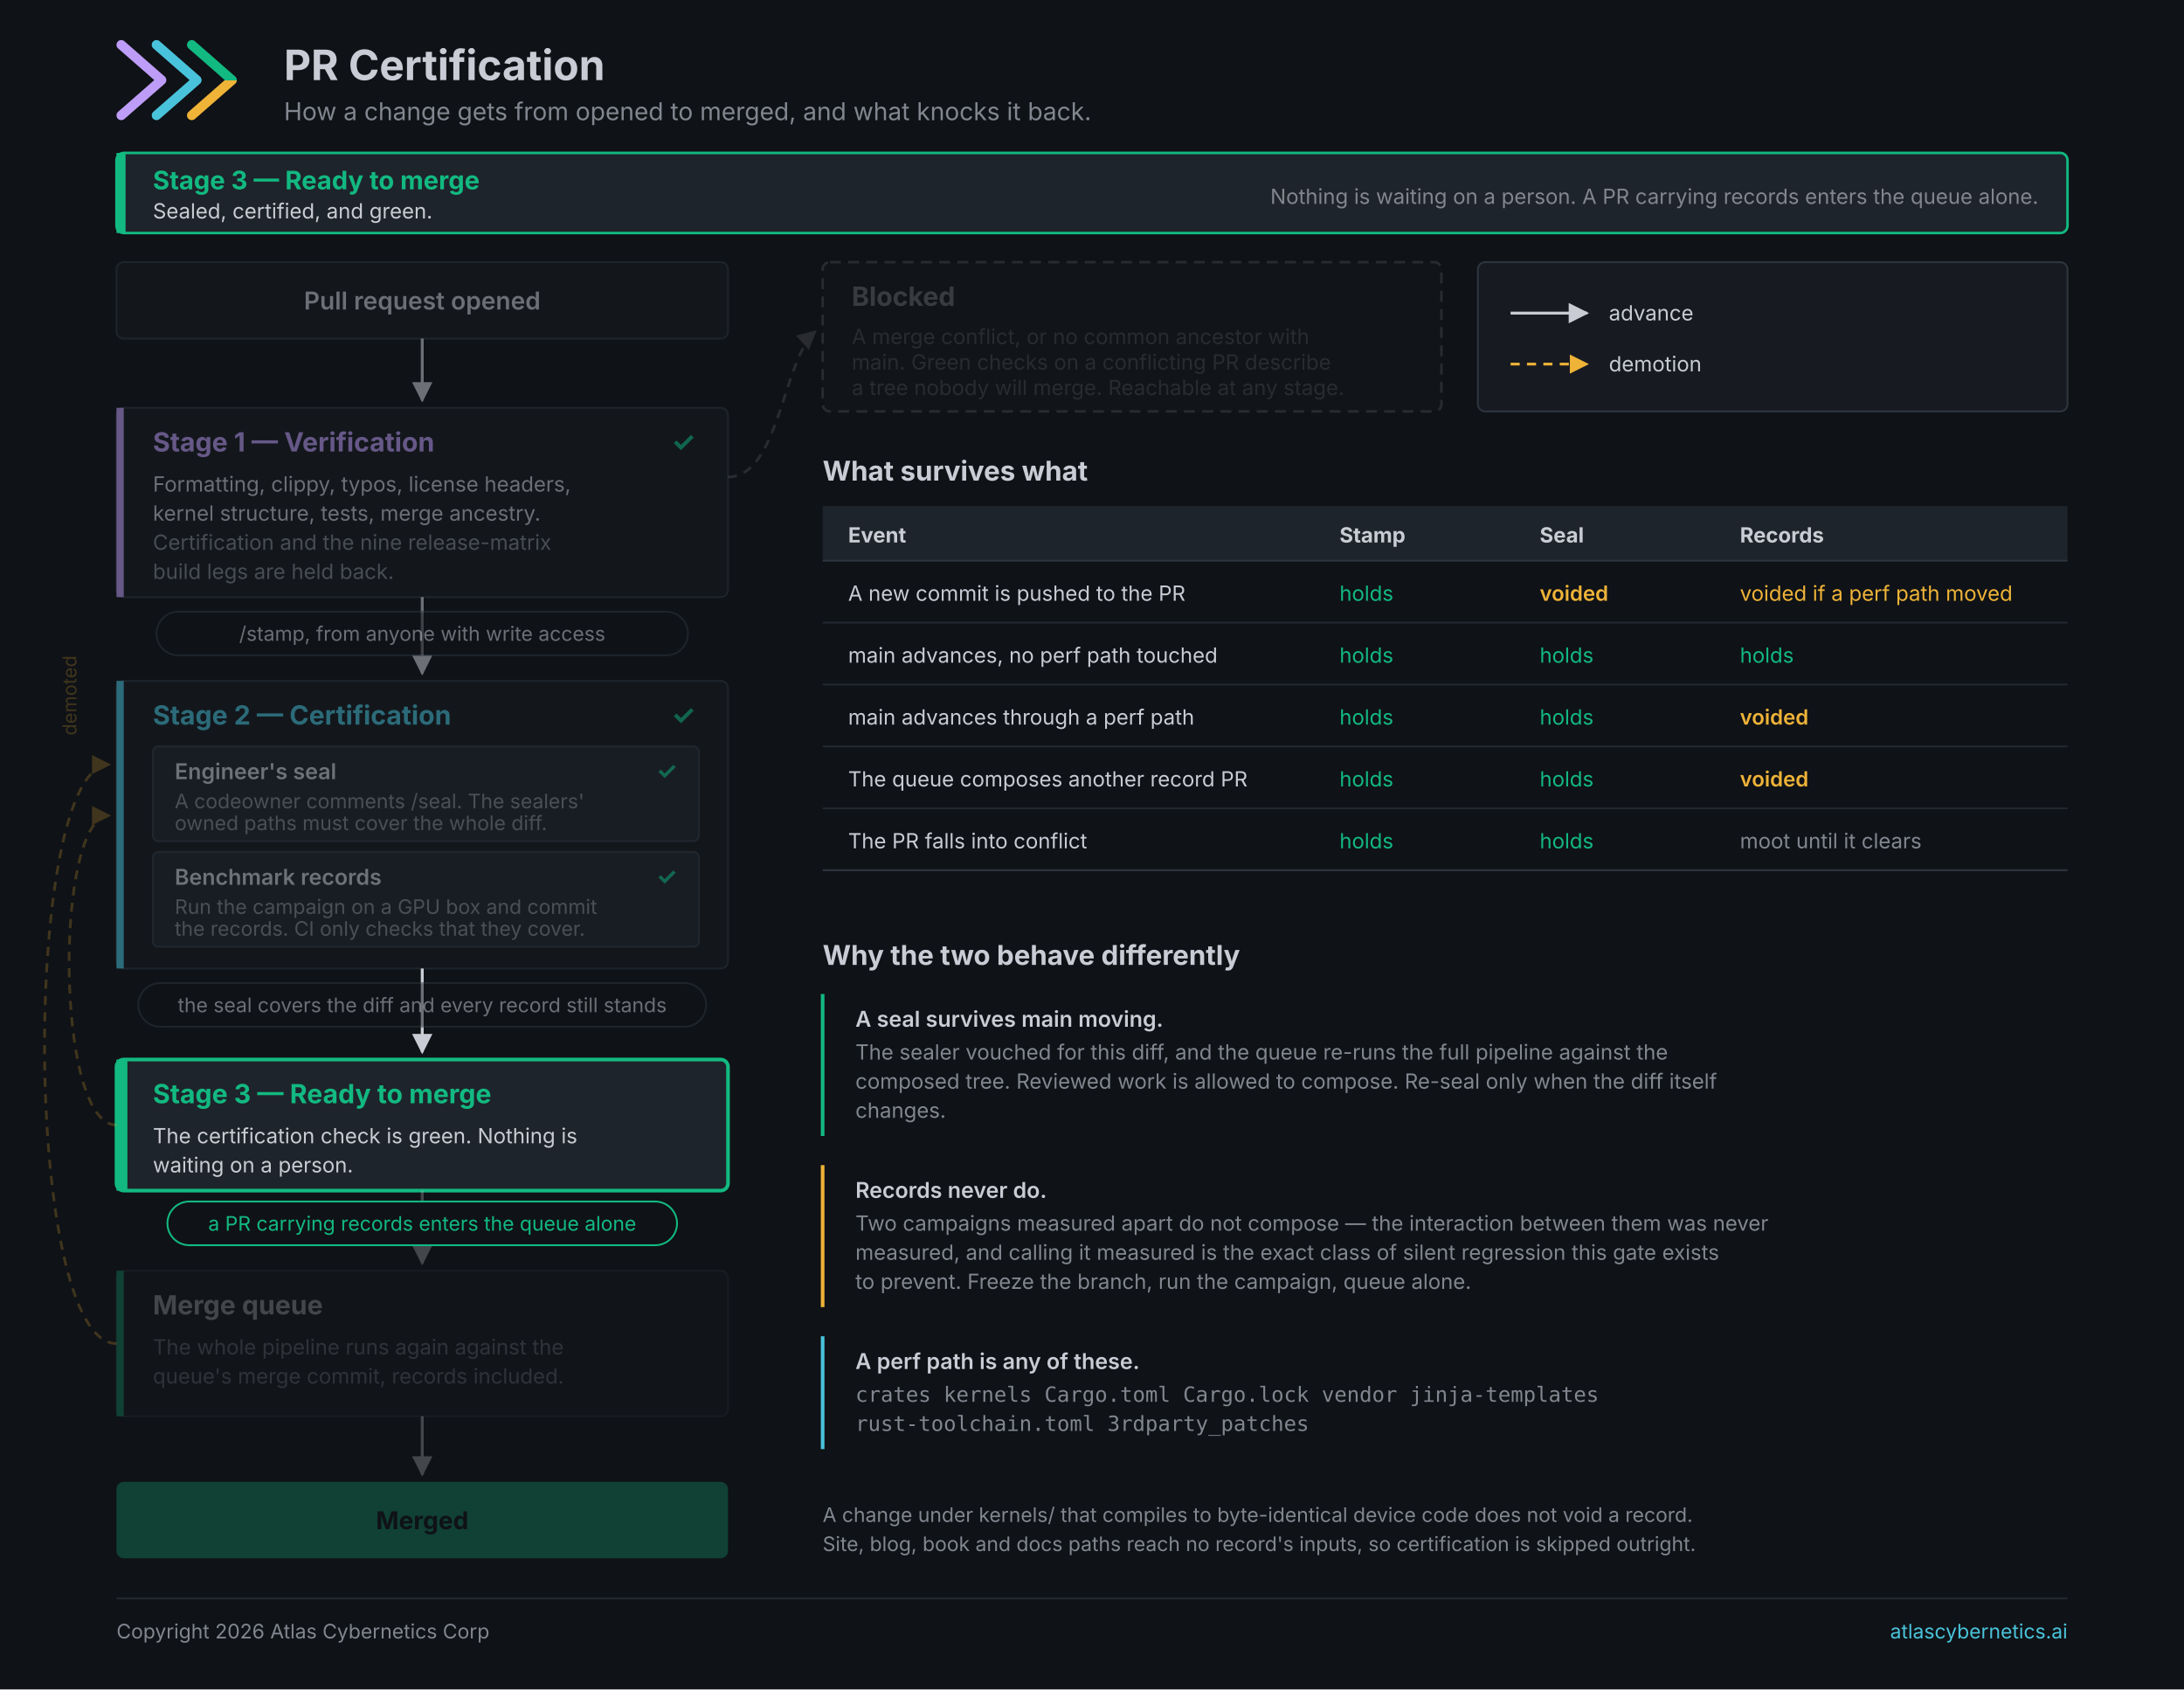
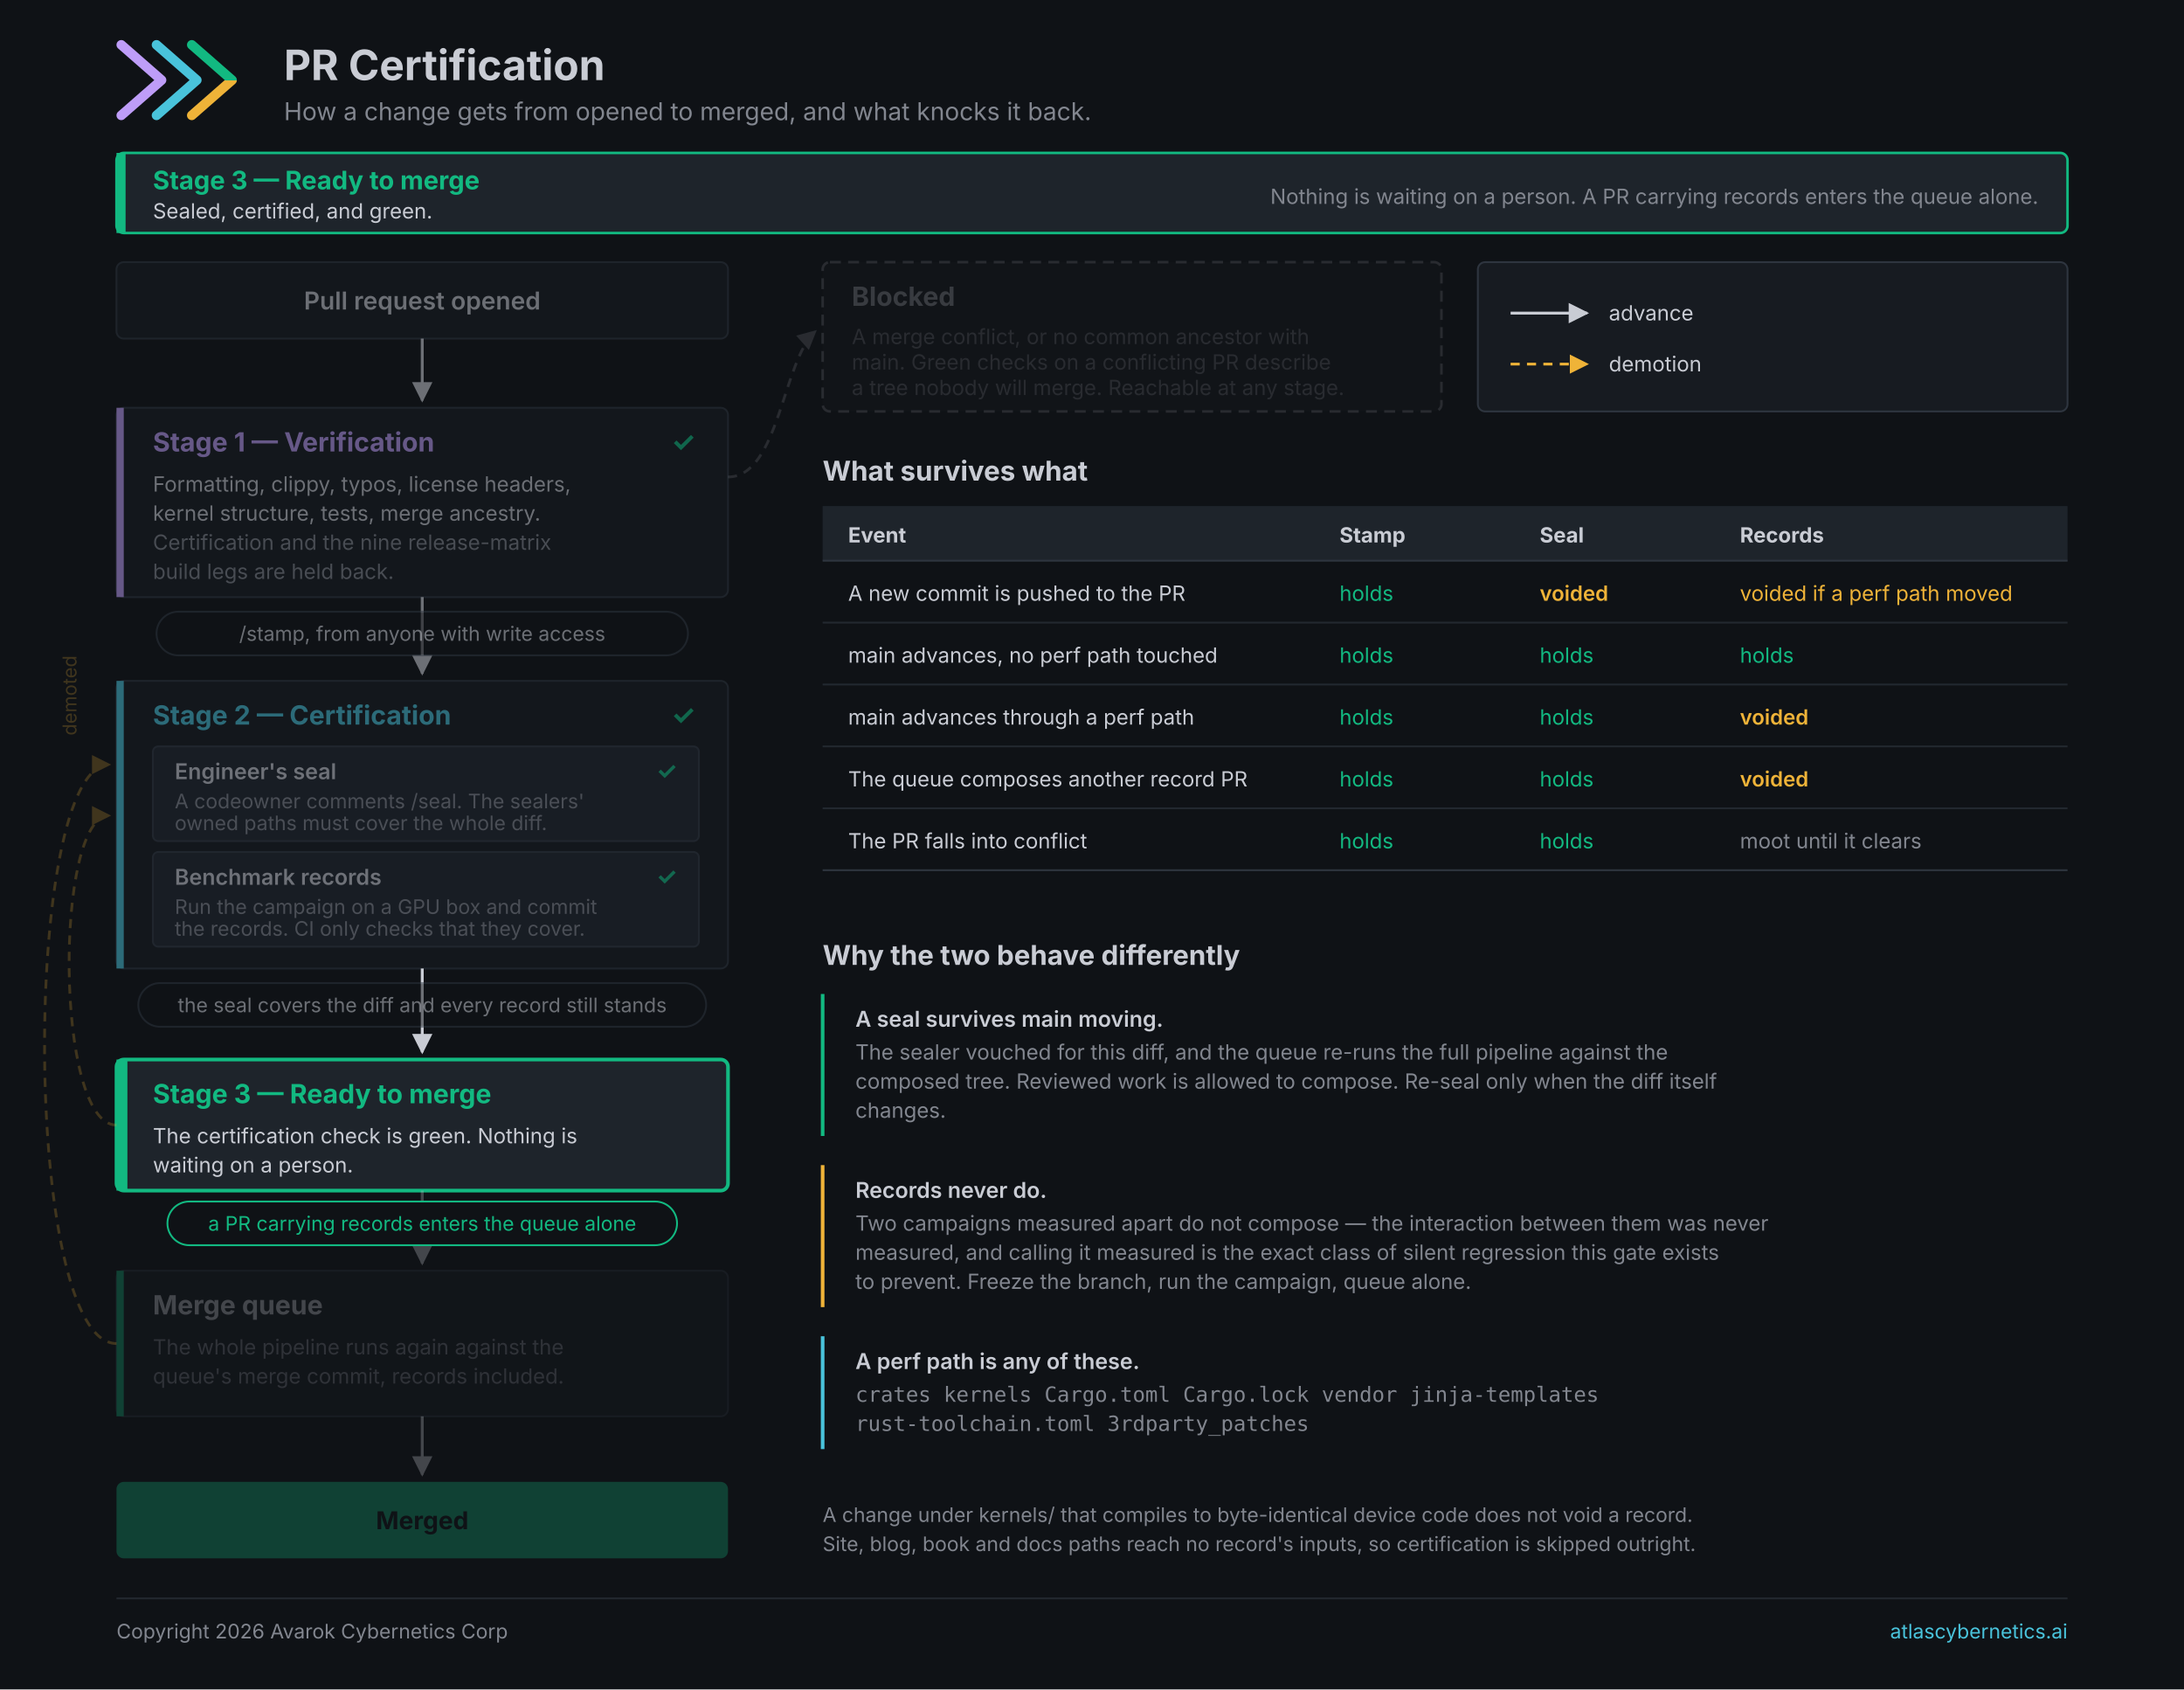
- <svg xmlns="http://www.w3.org/2000/svg" xmlns:xlink="http://www.w3.org/1999/xlink" viewBox="0 0 1200 928" width="1200" height="928" font-family="Inter, ui-sans-serif, system-ui, Segoe UI, Helvetica, Arial, sans-serif" role="img" aria-label="Atlas PR Certification — Stage 3 — Ready to merge">
+ <svg xmlns="http://www.w3.org/2000/svg" xmlns:xlink="http://www.w3.org/1999/xlink" viewBox="0 0 1200 928" width="1200" height="928" font-family="Inter, ui-sans-serif, system-ui, Segoe UI, Helvetica, Arial, sans-serif" role="img" aria-label="Avarok PR Certification — Stage 3 — Ready to merge">
  <defs>
-     <linearGradient id="atlasGoldCut" x1="0" y1="0" x2="0" y2="1">
+     <linearGradient id="avarokGoldCut" x1="0" y1="0" x2="0" y2="1">
      <stop offset="0.5" stop-color="#12B981" />
      <stop offset="0.5" stop-color="#EFB338" />
    </linearGradient>
    <marker id="tipInk" viewBox="0 0 10 10" refX="9" refY="5" markerWidth="7" markerHeight="7" orient="auto-start-reverse">
      <path d="M 0 0 L 10 5 L 0 10 z" fill="#C9CCD4" />
    </marker>
    <marker id="tipGold" viewBox="0 0 10 10" refX="9" refY="5" markerWidth="7" markerHeight="7" orient="auto-start-reverse">
      <path d="M 0 0 L 10 5 L 0 10 z" fill="#EFB338" />
    </marker>
    <marker id="tipMuted" viewBox="0 0 10 10" refX="9" refY="5" markerWidth="7" markerHeight="7" orient="auto-start-reverse">
      <path d="M 0 0 L 10 5 L 0 10 z" fill="#82868F" />
    </marker>
    <marker id="tipAccent" viewBox="0 0 10 10" refX="9" refY="5" markerWidth="7" markerHeight="7" orient="auto-start-reverse">
      <path d="M 0 0 L 10 5 L 0 10 z" fill="#12B981" />
    </marker>
  </defs>
  <rect width="1200" height="928" fill="#0F1216" />
  <g transform="translate(64 22) scale(0.06918)">
    <g fill="none" stroke-width="76" stroke-linecap="round" stroke-linejoin="round">
      <path d="M38 38L358 318L38 598" stroke="#BE9DF8" />
      <path d="M318 38L638 318L318 598" stroke="#49C3DB" />
-       <path d="M598 38L918 318L598 598" stroke="url(#atlasGoldCut)" />
+       <path d="M598 38L918 318L598 598" stroke="url(#avarokGoldCut)" />
    </g>
  </g>
  <text x="156" y="44" font-size="23" fill="#C9CCD4" font-weight="650">PR Certification</text>
  <text x="156" y="66" font-size="13.5" fill="#82868F">How a change gets from opened to merged, and what knocks it back.</text>
  <rect x="64" y="84" width="1072" height="44" rx="4" fill="#1E242B" stroke="#12B981" stroke-width="1.4" />
  <rect x="64" y="84" width="5" height="44" fill="#12B981" />
  <text x="84" y="104" font-size="14" fill="#12B981" font-weight="650">Stage 3 — Ready to merge</text>
  <text x="84" y="120" font-size="11.5" fill="#C9CCD4">Sealed, certified, and green.</text>
  <text x="1120" y="112" font-size="11.5" fill="#82868F" text-anchor="end">Nothing is waiting on a person. A PR carrying records enters the queue alone.</text>
  <g opacity="0.5">
    <rect x="64" y="144" width="336" height="42" rx="4" fill="#171B21" stroke="#2E353F" stroke-width="1" />
    <text x="232" y="170" font-size="13.5" fill="#C9CCD4" font-weight="600" text-anchor="middle">Pull request opened</text>
  </g>
  <path d="M 232 186 L 232 220" stroke="#C9CCD4" stroke-width="1.6" fill="none" marker-end="url(#tipInk)" opacity="0.5" />
  <g opacity="0.5">
    <rect x="64" y="224" width="336" height="104" rx="4" fill="#171B21" stroke="#2E353F" stroke-width="1.0" />
    <rect x="64" y="224" width="4" height="104" fill="#BE9DF8" />
    <text x="84" y="248" font-size="14.5" fill="#BE9DF8" font-weight="650">Stage 1 — Verification</text>
    <text x="84" y="270" font-size="11.5" fill="#C9CCD4">Formatting, clippy, typos, license headers,</text>
    <text x="84" y="286" font-size="11.5" fill="#C9CCD4">kernel structure, tests, merge ancestry.</text>
    <text x="84" y="302" font-size="11.5" fill="#82868F">Certification and the nine release-matrix</text>
    <text x="84" y="318" font-size="11.5" fill="#82868F">build legs are held back.</text>
    <text x="382" y="248" font-size="15" fill="#12B981" font-weight="650" text-anchor="end">✓</text>
  </g>
  <path d="M 232 328 L 232 370" stroke="#C9CCD4" stroke-width="1.6" fill="none" marker-end="url(#tipInk)" opacity="0.5" />
  <g opacity="0.5">
    <rect x="86.0" y="336" width="292" height="24" rx="12" fill="#0F1216" stroke="#2E353F" stroke-width="1" />
    <text x="232" y="352" font-size="11" fill="#C9CCD4" text-anchor="middle">/stamp, from anyone with write access</text>
  </g>
  <g opacity="0.5">
    <rect x="64" y="374" width="336" height="158" rx="4" fill="#171B21" stroke="#2E353F" stroke-width="1.0" />
    <rect x="64" y="374" width="4" height="158" fill="#49C3DB" />
    <text x="84" y="398" font-size="14.5" fill="#49C3DB" font-weight="650">Stage 2 — Certification</text>
    <text x="382" y="398" font-size="15" fill="#12B981" font-weight="650" text-anchor="end">✓</text>
  </g>
  <g opacity="0.5">
    <rect x="84" y="410" width="300" height="52" rx="3" fill="#1E242B" stroke="#2E353F" stroke-width="1" />
    <text x="96" y="428" font-size="12" fill="#C9CCD4" font-weight="600">Engineer's seal</text>
    <text x="96" y="444" font-size="11" fill="#82868F">A codeowner comments /seal. The sealers'</text>
    <text x="96" y="456" font-size="11" fill="#82868F">owned paths must cover the whole diff.</text>
    <text x="372" y="428" font-size="13" fill="#12B981" font-weight="650" text-anchor="end">✓</text>
  </g>
  <g opacity="0.5">
    <rect x="84" y="468" width="300" height="52" rx="3" fill="#1E242B" stroke="#2E353F" stroke-width="1" />
    <text x="96" y="486" font-size="12" fill="#C9CCD4" font-weight="600">Benchmark records</text>
    <text x="96" y="502" font-size="11" fill="#82868F">Run the campaign on a GPU box and commit</text>
    <text x="96" y="514" font-size="11" fill="#82868F">the records. CI only checks that they cover.</text>
    <text x="372" y="486" font-size="13" fill="#12B981" font-weight="650" text-anchor="end">✓</text>
  </g>
  <path d="M 232 532 L 232 578" stroke="#C9CCD4" stroke-width="1.6" fill="none" marker-end="url(#tipInk)" opacity="1" />
  <g opacity="0.5">
    <rect x="76.0" y="540" width="312" height="24" rx="12" fill="#0F1216" stroke="#2E353F" stroke-width="1" />
    <text x="232" y="556" font-size="11" fill="#C9CCD4" text-anchor="middle">the seal covers the diff and every record still stands</text>
  </g>
  <g opacity="1">
    <rect x="64" y="582" width="336" height="72" rx="4" fill="#1E242B" stroke="#12B981" stroke-width="2.0" />
    <rect x="64" y="582" width="6" height="72" fill="#12B981" />
    <text x="84" y="606" font-size="14.5" fill="#12B981" font-weight="650">Stage 3 — Ready to merge</text>
    <text x="84" y="628" font-size="11.5" fill="#C9CCD4">The certification check is green. Nothing is</text>
    <text x="84" y="644" font-size="11.5" fill="#C9CCD4">waiting on a person.</text>
  </g>
  <path d="M 232 654 L 232 694" stroke="#C9CCD4" stroke-width="1.6" fill="none" marker-end="url(#tipInk)" opacity="0.28" />
  <g opacity="1">
    <rect x="92.0" y="660" width="280" height="24" rx="12" fill="#0F1216" stroke="#12B981" stroke-width="1" />
    <text x="232" y="676" font-size="11" fill="#12B981" text-anchor="middle">a PR carrying records enters the queue alone</text>
  </g>
  <g opacity="0.28">
    <rect x="64" y="698" width="336" height="80" rx="4" fill="#171B21" stroke="#2E353F" stroke-width="1.0" />
    <rect x="64" y="698" width="4" height="80" fill="#12B981" />
    <text x="84" y="722" font-size="14.5" fill="#C9CCD4" font-weight="650">Merge queue</text>
    <text x="84" y="744" font-size="11.5" fill="#82868F">The whole pipeline runs again against the</text>
    <text x="84" y="760" font-size="11.5" fill="#82868F">queue's merge commit, records included.</text>
  </g>
  <path d="M 232 778 L 232 810" stroke="#C9CCD4" stroke-width="1.6" fill="none" marker-end="url(#tipInk)" opacity="0.28" />
  <g opacity="0.28">
    <rect x="64" y="814" width="336" height="42" rx="4" fill="#12B981" />
    <text x="232" y="840" font-size="13.5" fill="#0F1216" font-weight="650" text-anchor="middle">Merged</text>
  </g>
  <path d="M 64 618 C 30 618, 30 448, 60 448" stroke="#EFB338" stroke-width="1.5" fill="none" marker-end="url(#tipGold)" opacity="0.22" stroke-dasharray="5 4" />
  <path d="M 64 738 C 12 738, 12 420, 60 420" stroke="#EFB338" stroke-width="1.5" fill="none" marker-end="url(#tipGold)" opacity="0.22" stroke-dasharray="5 4" />
  <text x="42" y="404" font-size="10.5" fill="#EFB338" opacity="0.22" transform="rotate(-90 42 404)">demoted</text>
  <path d="M 400 262 C 428 262, 430 198, 448 182" stroke="#82868F" stroke-width="1.5" fill="none" marker-end="url(#tipMuted)" opacity="0.22" stroke-dasharray="5 4" />
  <g opacity="0.22">
    <rect x="452" y="144" width="340" height="82" rx="4" fill="#171B21" stroke="#82868F" stroke-width="1.4" stroke-dasharray="6 4" />
    <text x="468" y="168" font-size="14.5" fill="#C9CCD4" font-weight="650">Blocked</text>
    <text x="468" y="189" font-size="11.5" fill="#82868F">A merge conflict, or no common ancestor with</text>
    <text x="468" y="203" font-size="11.5" fill="#82868F">main. Green checks on a conflicting PR describe</text>
    <text x="468" y="217" font-size="11.5" fill="#82868F">a tree nobody will merge. Reachable at any stage.</text>
  </g>
  <rect x="812" y="144" width="324" height="82" rx="4" fill="#171B21" stroke="#2E353F" stroke-width="1" />
  <path d="M 830 172 L 872 172" stroke="#C9CCD4" stroke-width="1.6" fill="none" marker-end="url(#tipInk)" opacity="1" />
  <text x="884" y="176" font-size="11.5" fill="#C9CCD4">advance</text>
  <path d="M 830 200 L 872 200" stroke="#EFB338" stroke-width="1.5" fill="none" marker-end="url(#tipGold)" opacity="1" stroke-dasharray="5 4" />
  <text x="884" y="204" font-size="11.5" fill="#C9CCD4">demotion</text>
  <text x="452" y="264" font-size="15" fill="#C9CCD4" font-weight="650">What survives what</text>
  <rect x="452" y="278" width="684" height="30" fill="#1E242B" />
  <text x="466" y="298" font-size="11.5" fill="#C9CCD4" font-weight="650">Event</text>
  <text x="736" y="298" font-size="11.5" fill="#C9CCD4" font-weight="650">Stamp</text>
  <text x="846" y="298" font-size="11.5" fill="#C9CCD4" font-weight="650">Seal</text>
  <text x="956" y="298" font-size="11.5" fill="#C9CCD4" font-weight="650">Records</text>
  <g opacity="1">
    <text x="466" y="330" font-size="11.5" fill="#C9CCD4">A new commit is pushed to the PR</text>
    <text x="736" y="330" font-size="11.5" fill="#12B981">holds</text>
    <text x="846" y="330" font-size="11.5" fill="#EFB338" font-weight="600">voided</text>
    <text x="956" y="330" font-size="11.5" fill="#EFB338">voided if a perf path moved</text>
  </g>
  <g opacity="1">
    <text x="466" y="364" font-size="11.5" fill="#C9CCD4">main advances, no perf path touched</text>
    <text x="736" y="364" font-size="11.5" fill="#12B981">holds</text>
    <text x="846" y="364" font-size="11.5" fill="#12B981">holds</text>
    <text x="956" y="364" font-size="11.5" fill="#12B981">holds</text>
  </g>
  <g opacity="1">
    <text x="466" y="398" font-size="11.5" fill="#C9CCD4">main advances through a perf path</text>
    <text x="736" y="398" font-size="11.5" fill="#12B981">holds</text>
    <text x="846" y="398" font-size="11.5" fill="#12B981">holds</text>
    <text x="956" y="398" font-size="11.5" fill="#EFB338" font-weight="600">voided</text>
  </g>
  <g opacity="1">
    <text x="466" y="432" font-size="11.5" fill="#C9CCD4">The queue composes another record PR</text>
    <text x="736" y="432" font-size="11.5" fill="#12B981">holds</text>
    <text x="846" y="432" font-size="11.5" fill="#12B981">holds</text>
    <text x="956" y="432" font-size="11.5" fill="#EFB338" font-weight="600">voided</text>
  </g>
  <g opacity="1">
    <text x="466" y="466" font-size="11.5" fill="#C9CCD4">The PR falls into conflict</text>
    <text x="736" y="466" font-size="11.5" fill="#12B981">holds</text>
    <text x="846" y="466" font-size="11.5" fill="#12B981">holds</text>
    <text x="956" y="466" font-size="11.5" fill="#82868F">moot until it clears</text>
  </g>
  <line x1="452" y1="308" x2="1136" y2="308" stroke="#2E353F" />
  <line x1="452" y1="342" x2="1136" y2="342" stroke="#22282F" />
  <line x1="452" y1="376" x2="1136" y2="376" stroke="#22282F" />
  <line x1="452" y1="410" x2="1136" y2="410" stroke="#22282F" />
  <line x1="452" y1="444" x2="1136" y2="444" stroke="#22282F" />
  <line x1="452" y1="478" x2="1136" y2="478" stroke="#2E353F" />
  <text x="452" y="530" font-size="15" fill="#C9CCD4" font-weight="650">Why the two behave differently</text>
  <line x1="452" y1="546" x2="452" y2="624" stroke="#12B981" stroke-width="2" />
  <text x="470" y="564" font-size="12" fill="#C9CCD4" font-weight="600">A seal survives main moving.</text>
  <text x="470" y="582" font-size="11.5" fill="#82868F">The sealer vouched for this diff, and the queue re-runs the full pipeline against the</text>
  <text x="470" y="598" font-size="11.5" fill="#82868F">composed tree. Reviewed work is allowed to compose. Re-seal only when the diff itself</text>
  <text x="470" y="614" font-size="11.5" fill="#82868F">changes.</text>
  <line x1="452" y1="640" x2="452" y2="718" stroke="#EFB338" stroke-width="2" />
  <text x="470" y="658" font-size="12" fill="#C9CCD4" font-weight="600">Records never do.</text>
  <text x="470" y="676" font-size="11.5" fill="#82868F">Two campaigns measured apart do not compose — the interaction between them was never</text>
  <text x="470" y="692" font-size="11.5" fill="#82868F">measured, and calling it measured is the exact class of silent regression this gate exists</text>
  <text x="470" y="708" font-size="11.5" fill="#82868F">to prevent. Freeze the branch, run the campaign, queue alone.</text>
  <line x1="452" y1="734" x2="452" y2="796" stroke="#49C3DB" stroke-width="2" />
  <text x="470" y="752" font-size="12" fill="#C9CCD4" font-weight="600">A perf path is any of these.</text>
  <text x="470" y="770" font-size="11.5" fill="#82868F" font-family="ui-mono, ui-monospace, SFMono-Regular, Menlo, monospace">crates  kernels  Cargo.toml  Cargo.lock  vendor  jinja-templates</text>
  <text x="470" y="786" font-size="11.5" fill="#82868F" font-family="ui-mono, ui-monospace, SFMono-Regular, Menlo, monospace">rust-toolchain.toml  3rdparty_patches</text>
  <text x="452" y="836" font-size="11" fill="#82868F">A change under kernels/ that compiles to byte-identical device code does not void a record.</text>
  <text x="452" y="852" font-size="11" fill="#82868F">Site, blog, book and docs paths reach no record's inputs, so certification is skipped outright.</text>
  <line x1="64" y1="878" x2="1136" y2="878" stroke="#22282F" />
-   <text x="64" y="900" font-size="11" fill="#82868F">Copyright 2026 Atlas Cybernetics Corp</text>
+   <text x="64" y="900" font-size="11" fill="#82868F">Copyright 2026 Avarok Cybernetics Corp</text>
  <a href="https://atlascybernetics.ai" xlink:href="https://atlascybernetics.ai" target="_blank" rel="noopener">
    <text x="1136" y="900" font-size="11" fill="#49C3DB" text-anchor="end">atlascybernetics.ai</text>
  </a>
</svg>
